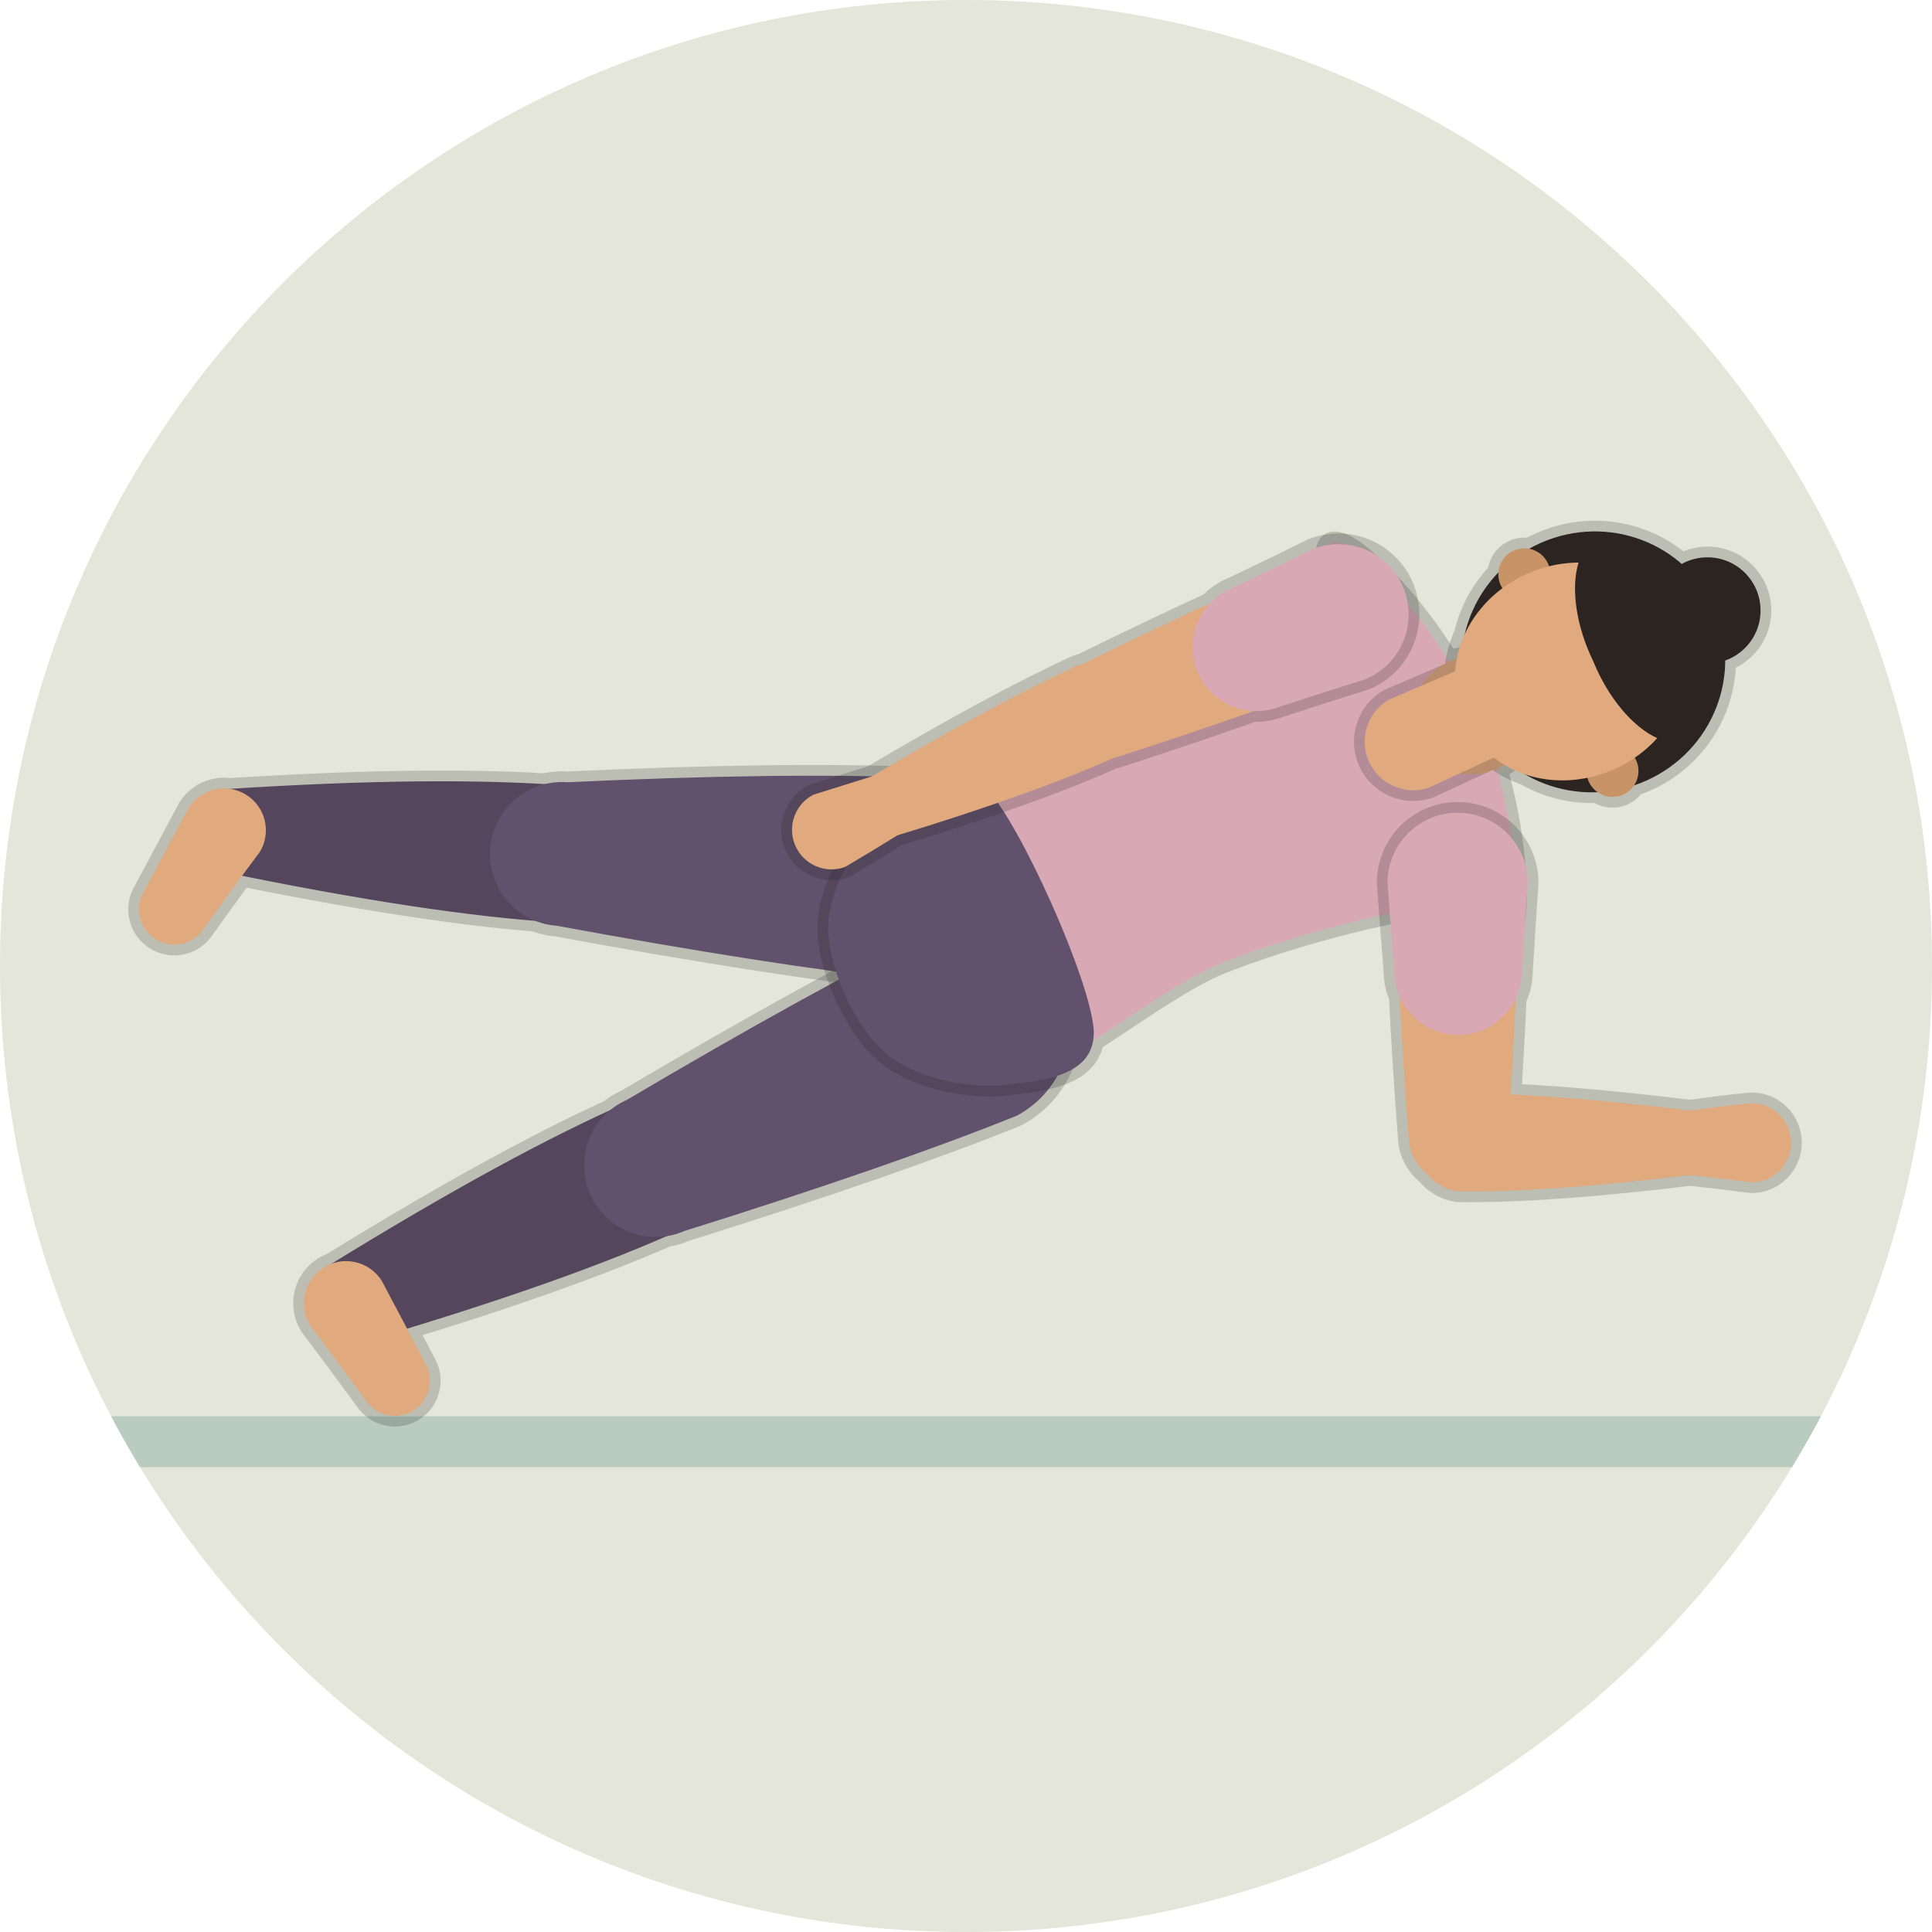
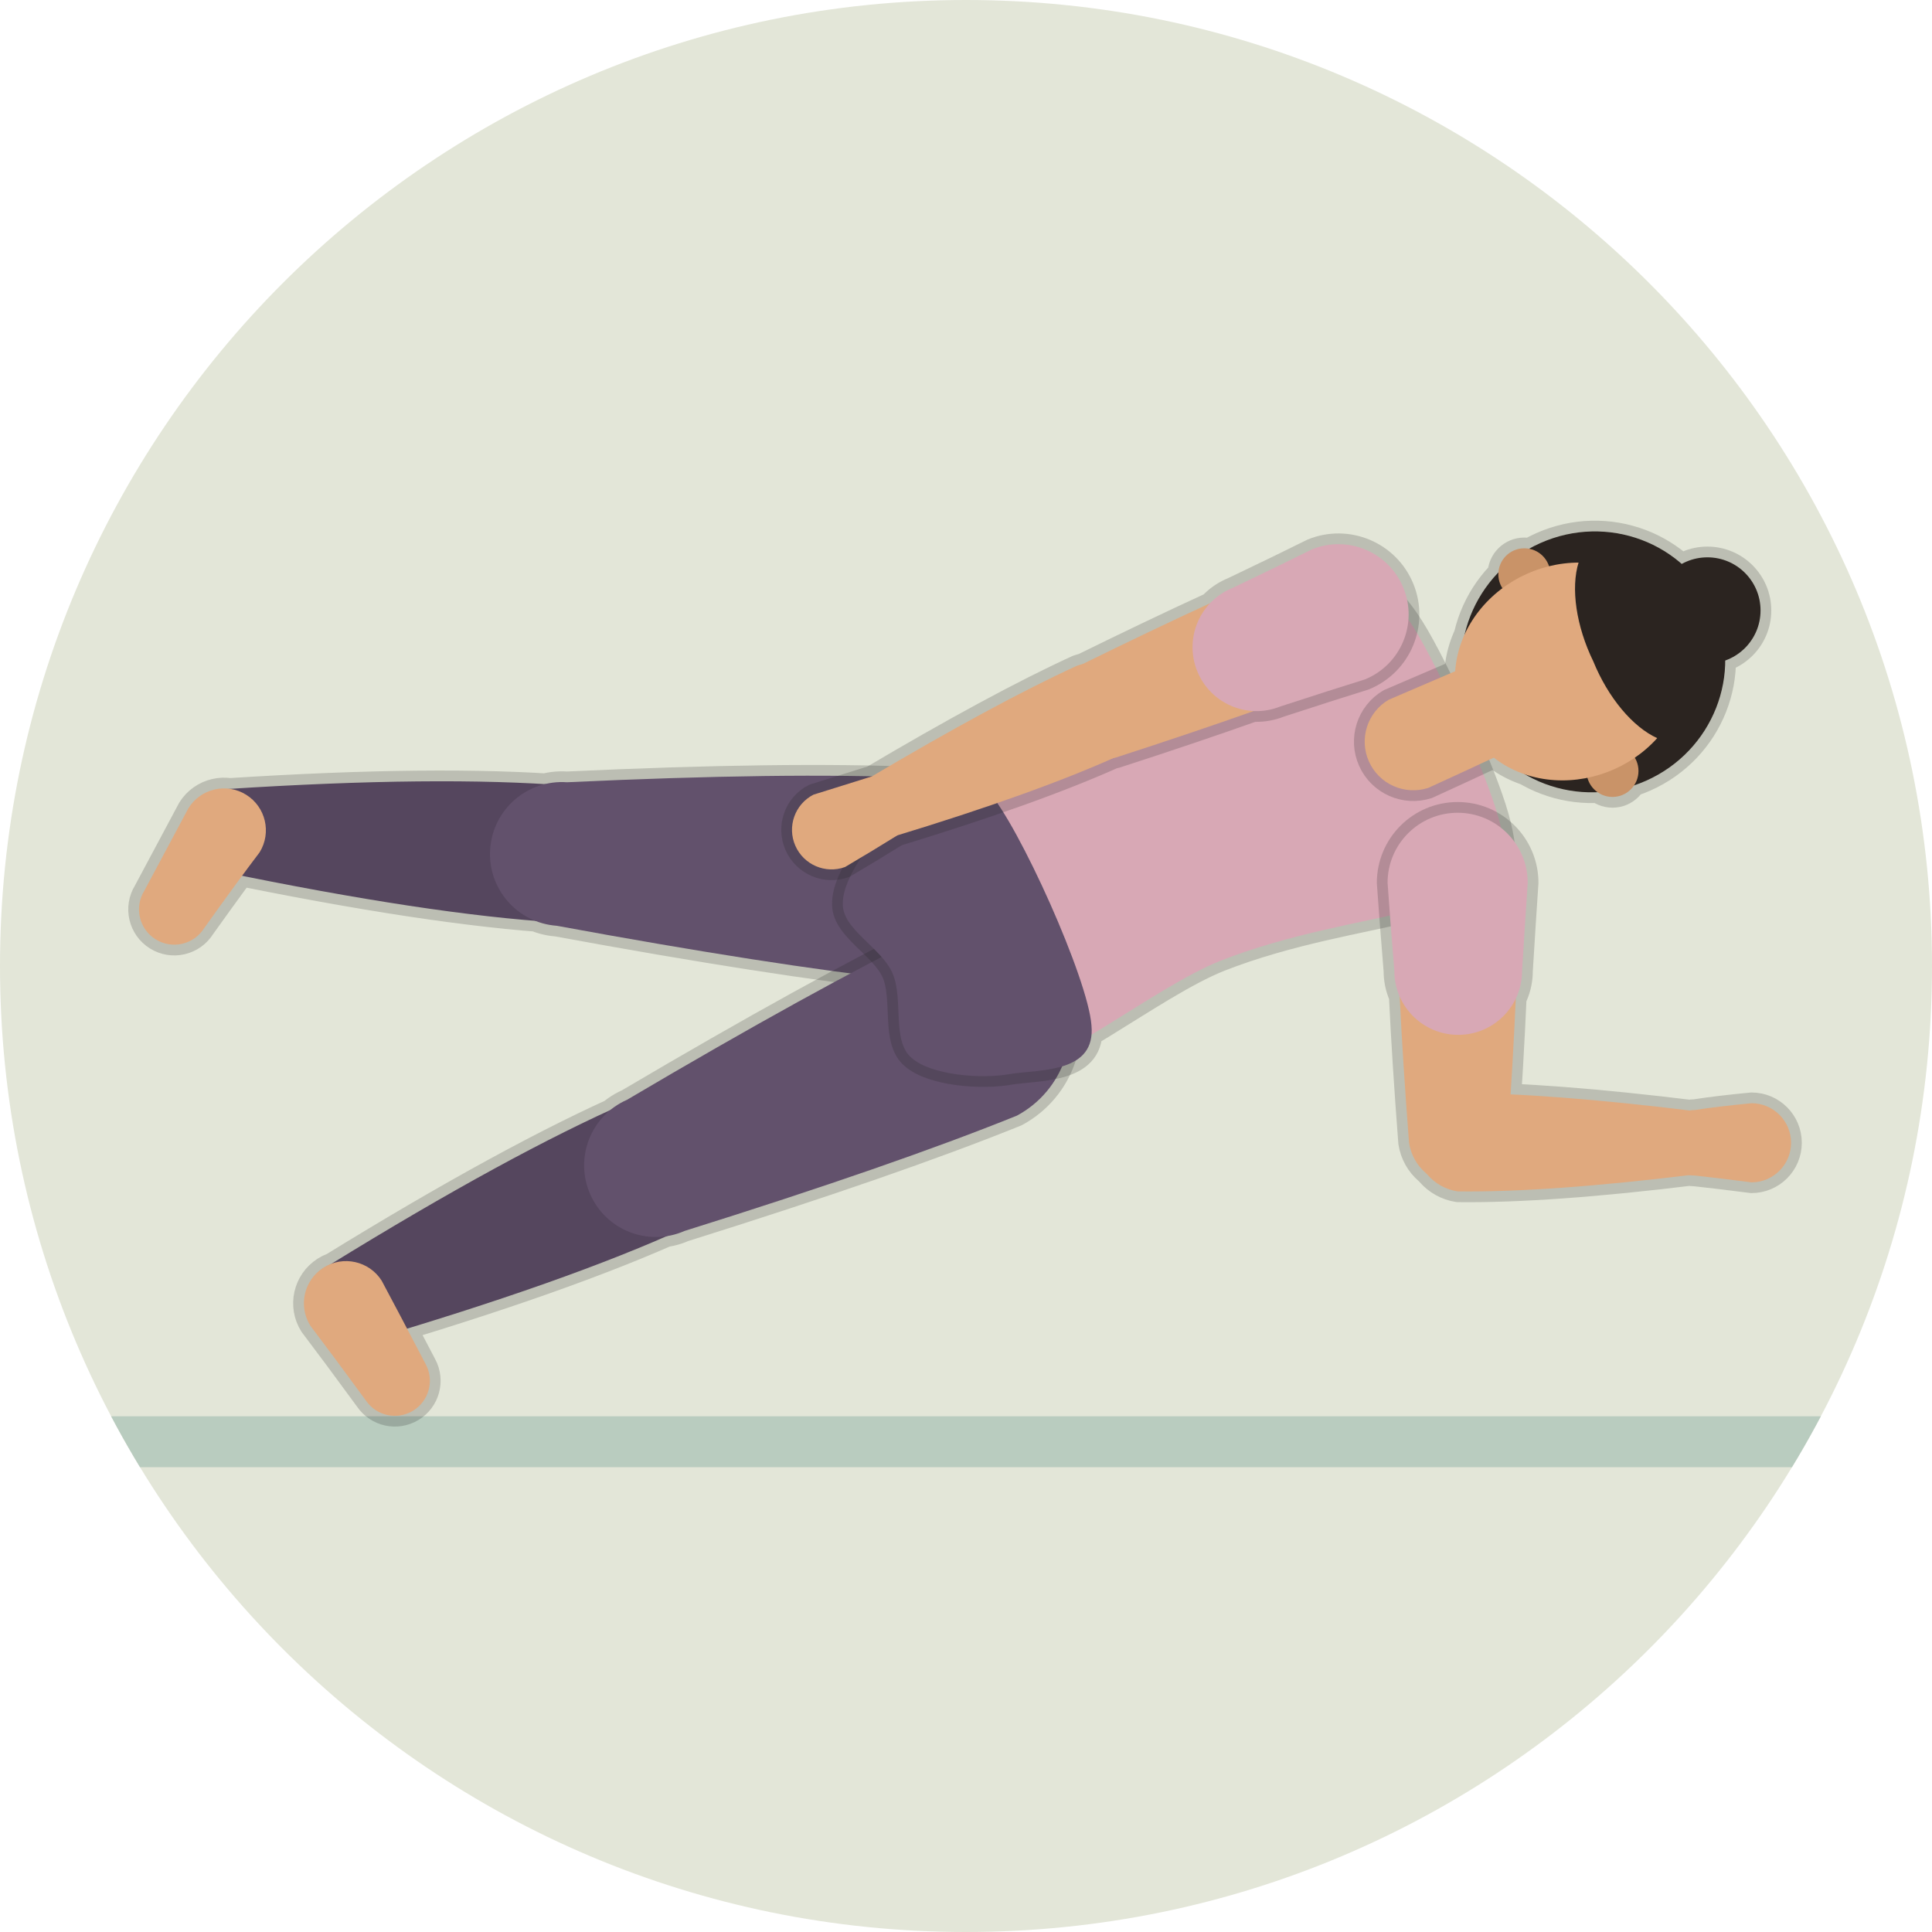
<svg xmlns="http://www.w3.org/2000/svg" viewBox="0 0 200 200" width="400" height="400" role="img" aria-label="Figure in an elbow side plank with the top leg raised away from the lower leg.">
  <circle cx="100" cy="100" r="100" fill="#E3E6D8" />
  <clipPath id="cv2bmkc">
    <circle cx="100" cy="100" r="100" />
  </clipPath>
  <g clip-path="url(#cv2bmkc)">
    <g transform="translate(100.0 147.2) scale(1.170)">
      <rect x="-83.527" y="-0.5" width="167.054" height="4.5" rx="2.2" fill="#B9CCBF" />
      <g>
        <path d="M-35.3 -56.3Q-46.7 -57.2 -65.4 -56.0A3.7 3.7 0 0 0 -65.9 -48.7Q-47.5 -44.9 -36.2 -44.2A6.1 6.1 0 0 0 -35.3 -56.3ZM-4.2 -57.0Q-16.0 -57.5 -35.3 -56.6A6.3 6.3 0 0 0 -36.2 -43.9Q-17.2 -40.4 -5.4 -39.1A9.0 9.0 0 0 0 -4.2 -57.0ZM-68.8 -54.3Q-70.3 -51.5 -72.7 -47.0A3.1 3.1 0 0 0 -67.4 -43.7Q-64.4 -47.9 -62.5 -50.4A3.7 3.7 0 0 0 -68.8 -54.3Z" fill="#1E1F1D" stroke="#1E1F1D" stroke-width="1.9" stroke-linejoin="round" opacity="0.2" />
        <path d="M-35.3 -56.3Q-46.7 -57.2 -65.4 -56.0A3.7 3.7 0 0 0 -65.9 -48.7Q-47.5 -44.9 -36.2 -44.2A6.1 6.1 0 0 0 -35.3 -56.3Z" fill="#55465E" />
        <path d="M-4.2 -57.0Q-16.0 -57.5 -35.3 -56.6A6.3 6.3 0 0 0 -36.2 -43.9Q-17.2 -40.4 -5.4 -39.1A9.0 9.0 0 0 0 -4.2 -57.0Z" fill="#62516C" />
        <path d="M-68.8 -54.3Q-70.3 -51.5 -72.7 -47.0A3.1 3.1 0 0 0 -67.4 -43.7Q-64.4 -47.9 -62.5 -50.4A3.7 3.7 0 0 0 -68.8 -54.3Z" fill="#E0A97E" />
      </g>
      <g>
        <path d="M-29.9 -28.3Q-40.4 -23.7 -56.3 -13.9A3.7 3.7 0 0 0 -53.3 -7.1Q-35.3 -12.4 -25.0 -17.1A6.1 6.1 0 0 0 -29.9 -28.3ZM-2.8 -43.5Q-13.4 -38.3 -30.0 -28.5A6.3 6.3 0 0 0 -24.9 -16.9Q-6.4 -22.7 4.5 -27.1A9.0 9.0 0 0 0 -2.8 -43.5ZM-58.0 -8.5Q-56.1 -6.0 -53.1 -1.9A3.1 3.1 0 0 0 -47.8 -5.1Q-50.2 -9.7 -51.7 -12.5A3.7 3.7 0 0 0 -58.0 -8.5Z" fill="#1E1F1D" stroke="#1E1F1D" stroke-width="1.9" stroke-linejoin="round" opacity="0.2" />
        <path d="M-29.9 -28.3Q-40.4 -23.7 -56.3 -13.9A3.7 3.7 0 0 0 -53.3 -7.1Q-35.3 -12.4 -25.0 -17.1A6.1 6.1 0 0 0 -29.9 -28.3Z" fill="#55465E" />
        <path d="M-2.8 -43.5Q-13.4 -38.3 -30.0 -28.5A6.3 6.3 0 0 0 -24.9 -16.9Q-6.4 -22.7 4.5 -27.1A9.0 9.0 0 0 0 -2.8 -43.5Z" fill="#62516C" />
        <path d="M-58.0 -8.5Q-56.1 -6.0 -53.1 -1.9A3.1 3.1 0 0 0 -47.8 -5.1Q-50.2 -9.7 -51.7 -12.5A3.7 3.7 0 0 0 -58.0 -8.5Z" fill="#E0A97E" />
      </g>
      <g>
-         <path d="M-7.1 -53.3C-3.7 -56.8 7.5 -57.7 13.7 -60.7C19.8 -63.7 26.6 -68.3 29.8 -71.2C33.0 -74.0 30.8 -78.3 32.9 -77.8C34.9 -77.4 39.4 -72.4 41.8 -68.7C44.3 -65.1 46.4 -60.4 47.4 -56.1C48.5 -51.9 49.2 -45.1 48.2 -43.4C47.2 -41.6 45.5 -46.0 41.2 -45.6C36.9 -45.1 29.0 -43.1 22.6 -40.6C16.3 -38.0 8.0 -30.3 3.2 -30.1C-1.7 -30.0 -4.8 -35.8 -6.5 -39.7C-8.2 -43.5 -10.5 -49.7 -7.1 -53.3ZM-7.2 -53.6C-4.9 -55.6 -1.4 -59.3 1.7 -56.2C4.8 -53.0 11.0 -39.1 11.3 -34.7C11.5 -30.4 6.4 -30.2 3.3 -29.8C0.2 -29.5 -4.7 -30.4 -7.3 -32.8C-9.9 -35.1 -12.2 -40.3 -12.2 -43.7C-12.2 -47.2 -9.6 -51.5 -7.2 -53.6ZM44.8 -57.3A5.2 5.2 0.0 1 0 44.8 -67.7A5.2 5.2 0.0 1 0 44.8 -57.3Z" fill="#1E1F1D" stroke="#1E1F1D" stroke-width="1.9" stroke-linejoin="round" opacity="0.2" />
-         <path d="M-7.1 -53.3C-3.7 -56.8 7.5 -57.7 13.7 -60.7C19.8 -63.7 26.6 -68.3 29.8 -71.2C33.0 -74.0 30.8 -78.3 32.9 -77.8C34.9 -77.4 39.4 -72.4 41.8 -68.7C44.3 -65.1 46.4 -60.4 47.4 -56.1C48.5 -51.9 49.2 -45.1 48.2 -43.4C47.2 -41.6 45.5 -46.0 41.2 -45.6C36.9 -45.1 29.0 -43.1 22.6 -40.6C16.3 -38.0 8.0 -30.3 3.2 -30.1C-1.7 -30.0 -4.8 -35.8 -6.5 -39.7C-8.2 -43.5 -10.5 -49.7 -7.1 -53.3Z" fill="#D8A8B5" />
-         <path d="M-7.2 -53.6C-4.9 -55.6 -1.4 -59.3 1.7 -56.2C4.8 -53.0 11.0 -39.1 11.3 -34.7C11.5 -30.4 6.4 -30.2 3.3 -29.8C0.2 -29.5 -4.7 -30.4 -7.3 -32.8C-9.9 -35.1 -12.2 -40.3 -12.2 -43.7C-12.2 -47.2 -9.6 -51.5 -7.2 -53.6Z" fill="#62516C" />
-         <path d="M44.8 -57.3A5.2 5.2 0.0 1 0 44.8 -67.7A5.2 5.2 0.0 1 0 44.8 -57.3Z" fill="#E0A97E" />
+         <path d="M-6.8 -52.6C-3.6 -56.0 7.9 -57.6 13.7 -60.5C19.6 -63.4 24.8 -67.6 28.2 -70.0C31.5 -72.3 31.9 -74.4 33.8 -74.5C35.7 -74.5 37.4 -73.8 39.6 -70.3C41.8 -66.8 46.0 -57.5 47.1 -53.5C48.2 -49.5 47.7 -47.7 46.3 -46.3C45.0 -45.0 43.2 -46.1 39.2 -45.2C35.2 -44.2 28.6 -43.2 22.5 -40.8C16.5 -38.4 7.6 -30.9 2.9 -30.8C-1.8 -30.7 -4.0 -36.4 -5.6 -40.1C-7.2 -43.7 -10.0 -49.2 -6.8 -52.6ZM-6.1 -53.5C-4.0 -55.1 -1.0 -58.9 1.9 -55.9C4.7 -52.8 10.8 -39.2 11.1 -35.1C11.5 -30.9 6.7 -31.2 4.0 -30.8C1.3 -30.3 -3.1 -30.7 -4.8 -32.2C-6.6 -33.7 -5.5 -37.4 -6.5 -39.7C-7.5 -42.0 -11.0 -43.6 -10.9 -45.9C-10.9 -48.2 -8.2 -51.8 -6.1 -53.5Z" fill="#1E1F1D" stroke="#1E1F1D" stroke-width="1.9" stroke-linejoin="round" opacity="0.2" />
+         <path d="M-6.8 -52.6C-3.6 -56.0 7.9 -57.6 13.7 -60.5C19.6 -63.4 24.8 -67.6 28.2 -70.0C31.5 -72.3 31.9 -74.4 33.8 -74.5C35.7 -74.5 37.4 -73.8 39.6 -70.3C41.8 -66.8 46.0 -57.5 47.1 -53.5C48.2 -49.5 47.7 -47.7 46.3 -46.3C45.0 -45.0 43.2 -46.1 39.2 -45.2C35.2 -44.2 28.6 -43.2 22.5 -40.8C16.5 -38.4 7.6 -30.9 2.9 -30.8C-1.8 -30.7 -4.0 -36.4 -5.6 -40.1C-7.2 -43.7 -10.0 -49.2 -6.8 -52.6Z" fill="#D8A8B5" />
+         <path d="M-6.1 -53.5C-4.0 -55.1 -1.0 -58.9 1.9 -55.9C4.7 -52.8 10.8 -39.2 11.1 -35.1C11.5 -30.9 6.7 -31.2 4.0 -30.8C1.3 -30.3 -3.1 -30.7 -4.8 -32.2C-6.6 -33.7 -5.5 -37.4 -6.5 -39.7C-7.5 -42.0 -11.0 -43.6 -10.9 -45.9C-10.9 -48.2 -8.2 -51.8 -6.1 -53.5Z" fill="#62516C" />
      </g>
      <g>
        <path d="M30.9 -76.5Q22.8 -73.2 10.0 -66.9A4.4 4.4 0 0 0 13.3 -58.8Q26.9 -63.2 35.0 -66.5A5.4 5.4 0 0 0 30.9 -76.5ZM30.6 -77.2Q28.0 -75.9 23.6 -73.8A5.6 5.6 0 0 0 27.8 -63.3Q32.4 -64.8 35.3 -65.7A6.2 6.2 0 0 0 30.6 -77.2ZM9.8 -66.9Q2.6 -63.6 -8.7 -56.9A2.8 2.8 0 0 0 -6.4 -51.8Q6.1 -55.6 13.4 -58.9A4.4 4.4 0 0 0 9.8 -66.9ZM-8.7 -57.0Q-10.6 -56.4 -13.5 -55.5A3.5 3.5 0 0 0 -10.7 -49.1Q-8.0 -50.7 -6.4 -51.7A2.9 2.9 0 0 0 -8.7 -57.0Z" fill="#1E1F1D" stroke="#1E1F1D" stroke-width="1.9" stroke-linejoin="round" opacity="0.2" />
        <path d="M30.9 -76.5Q22.8 -73.2 10.0 -66.9A4.4 4.4 0 0 0 13.3 -58.8Q26.9 -63.2 35.0 -66.5A5.4 5.4 0 0 0 30.9 -76.5Z" fill="#E0A97E" />
        <path d="M30.6 -77.2Q28.0 -75.9 23.6 -73.8A5.6 5.6 0 0 0 27.8 -63.3Q32.4 -64.8 35.3 -65.7A6.2 6.2 0 0 0 30.6 -77.2Z" fill="#D8A8B5" />
        <path d="M9.8 -66.9Q2.6 -63.6 -8.7 -56.9A2.8 2.8 0 0 0 -6.4 -51.8Q6.1 -55.6 13.4 -58.9A4.4 4.4 0 0 0 9.8 -66.9Z" fill="#E0A97E" />
        <path d="M-8.7 -57.0Q-10.6 -56.4 -13.5 -55.5A3.5 3.5 0 0 0 -10.7 -49.1Q-8.0 -50.7 -6.4 -51.7A2.9 2.9 0 0 0 -8.7 -57.0Z" fill="#E0A97E" />
      </g>
      <g>
        <path d="M38.1 -47.7Q38.1 -39.0 39.2 -24.7A4.4 4.4 0 0 0 47.9 -24.7Q48.9 -39.0 48.9 -47.7A5.4 5.4 0 0 0 38.1 -47.7ZM37.3 -47.7Q37.5 -44.8 37.9 -39.9A5.6 5.6 0 0 0 49.2 -39.9Q49.5 -44.8 49.7 -47.7A6.2 6.2 0 0 0 37.3 -47.7ZM43.5 -20.4Q51.5 -20.3 64.5 -21.9A2.8 2.8 0 0 0 64.5 -27.5Q51.5 -29.1 43.5 -29.1A4.4 4.4 0 0 0 43.5 -20.4ZM64.5 -21.8Q66.4 -21.6 69.5 -21.2A3.5 3.5 0 0 0 69.5 -28.2Q66.4 -27.9 64.5 -27.6A2.9 2.9 0 0 0 64.5 -21.8Z" fill="#1E1F1D" stroke="#1E1F1D" stroke-width="1.9" stroke-linejoin="round" opacity="0.2" />
        <path d="M38.1 -47.7Q38.1 -39.0 39.2 -24.7A4.4 4.4 0 0 0 47.9 -24.7Q48.9 -39.0 48.9 -47.7A5.4 5.4 0 0 0 38.1 -47.7Z" fill="#E0A97E" />
        <path d="M37.3 -47.7Q37.5 -44.8 37.9 -39.9A5.6 5.6 0 0 0 49.2 -39.9Q49.5 -44.8 49.7 -47.7A6.2 6.2 0 0 0 37.3 -47.7Z" fill="#D8A8B5" />
        <path d="M43.5 -20.4Q51.5 -20.3 64.5 -21.9A2.8 2.8 0 0 0 64.5 -27.5Q51.5 -29.1 43.5 -29.1A4.4 4.4 0 0 0 43.5 -20.4Z" fill="#E0A97E" />
        <path d="M64.5 -21.8Q66.4 -21.6 69.5 -21.2A3.5 3.5 0 0 0 69.5 -28.2Q66.4 -27.9 64.5 -27.6A2.9 2.9 0 0 0 64.5 -21.8Z" fill="#E0A97E" />
      </g>
      <g>
        <path d="M40.9 -56.1Q46.6 -58.7 55.9 -63.1A4.0 4.0 0 0 0 52.6 -70.4Q43.2 -66.4 37.4 -63.9A4.3 4.3 0 0 0 40.9 -56.1ZM65.6 -67.1A4.7 4.7 0.0 1 0 65.6 -76.5A4.7 4.7 0.0 1 0 65.6 -67.1ZM44.8 -62.5A11.5 11.7 66.0 1 0 66.2 -72.0A11.5 11.7 66.0 1 0 44.8 -62.5ZM57.2 -55.3A2.3 2.3 0.0 1 0 57.2 -59.9A2.3 2.3 0.0 1 0 57.2 -55.3ZM49.4 -72.7A2.3 2.3 0.0 1 0 49.4 -77.3A2.3 2.3 0.0 1 0 49.4 -72.7ZM44.1 -62.2A9.2 10.3 66.0 1 0 62.9 -70.6A9.2 10.3 66.0 1 0 44.1 -62.2ZM55.5 -67.3A9.3 5.0 66.0 1 0 64.6 -71.4A9.3 5.0 66.0 1 0 55.5 -67.3Z" fill="#1E1F1D" stroke="#1E1F1D" stroke-width="1.9" stroke-linejoin="round" opacity="0.2" />
        <path d="M40.9 -56.1Q46.6 -58.7 55.9 -63.1A4.0 4.0 0 0 0 52.6 -70.4Q43.2 -66.4 37.4 -63.9A4.3 4.3 0 0 0 40.9 -56.1Z" fill="#E0A97E" />
        <path d="M65.6 -67.1A4.7 4.7 0.0 1 0 65.6 -76.5A4.7 4.7 0.0 1 0 65.6 -67.1Z" fill="#2B2420" />
        <path d="M44.8 -62.5A11.5 11.7 66.0 1 0 66.2 -72.0A11.5 11.7 66.0 1 0 44.8 -62.5Z" fill="#2B2420" />
        <path d="M57.2 -55.3A2.3 2.3 0.0 1 0 57.2 -59.9A2.3 2.3 0.0 1 0 57.2 -55.3Z" fill="#C99368" />
        <path d="M49.4 -72.7A2.3 2.3 0.0 1 0 49.4 -77.3A2.3 2.3 0.0 1 0 49.4 -72.7Z" fill="#C99368" />
        <path d="M44.1 -62.2A9.2 10.3 66.0 1 0 62.9 -70.6A9.2 10.3 66.0 1 0 44.1 -62.2Z" fill="#E0A97E" />
        <path d="M55.5 -67.3A9.3 5.0 66.0 1 0 64.6 -71.4A9.3 5.0 66.0 1 0 55.5 -67.3Z" fill="#2B2420" />
      </g>
    </g>
  </g>
</svg>
